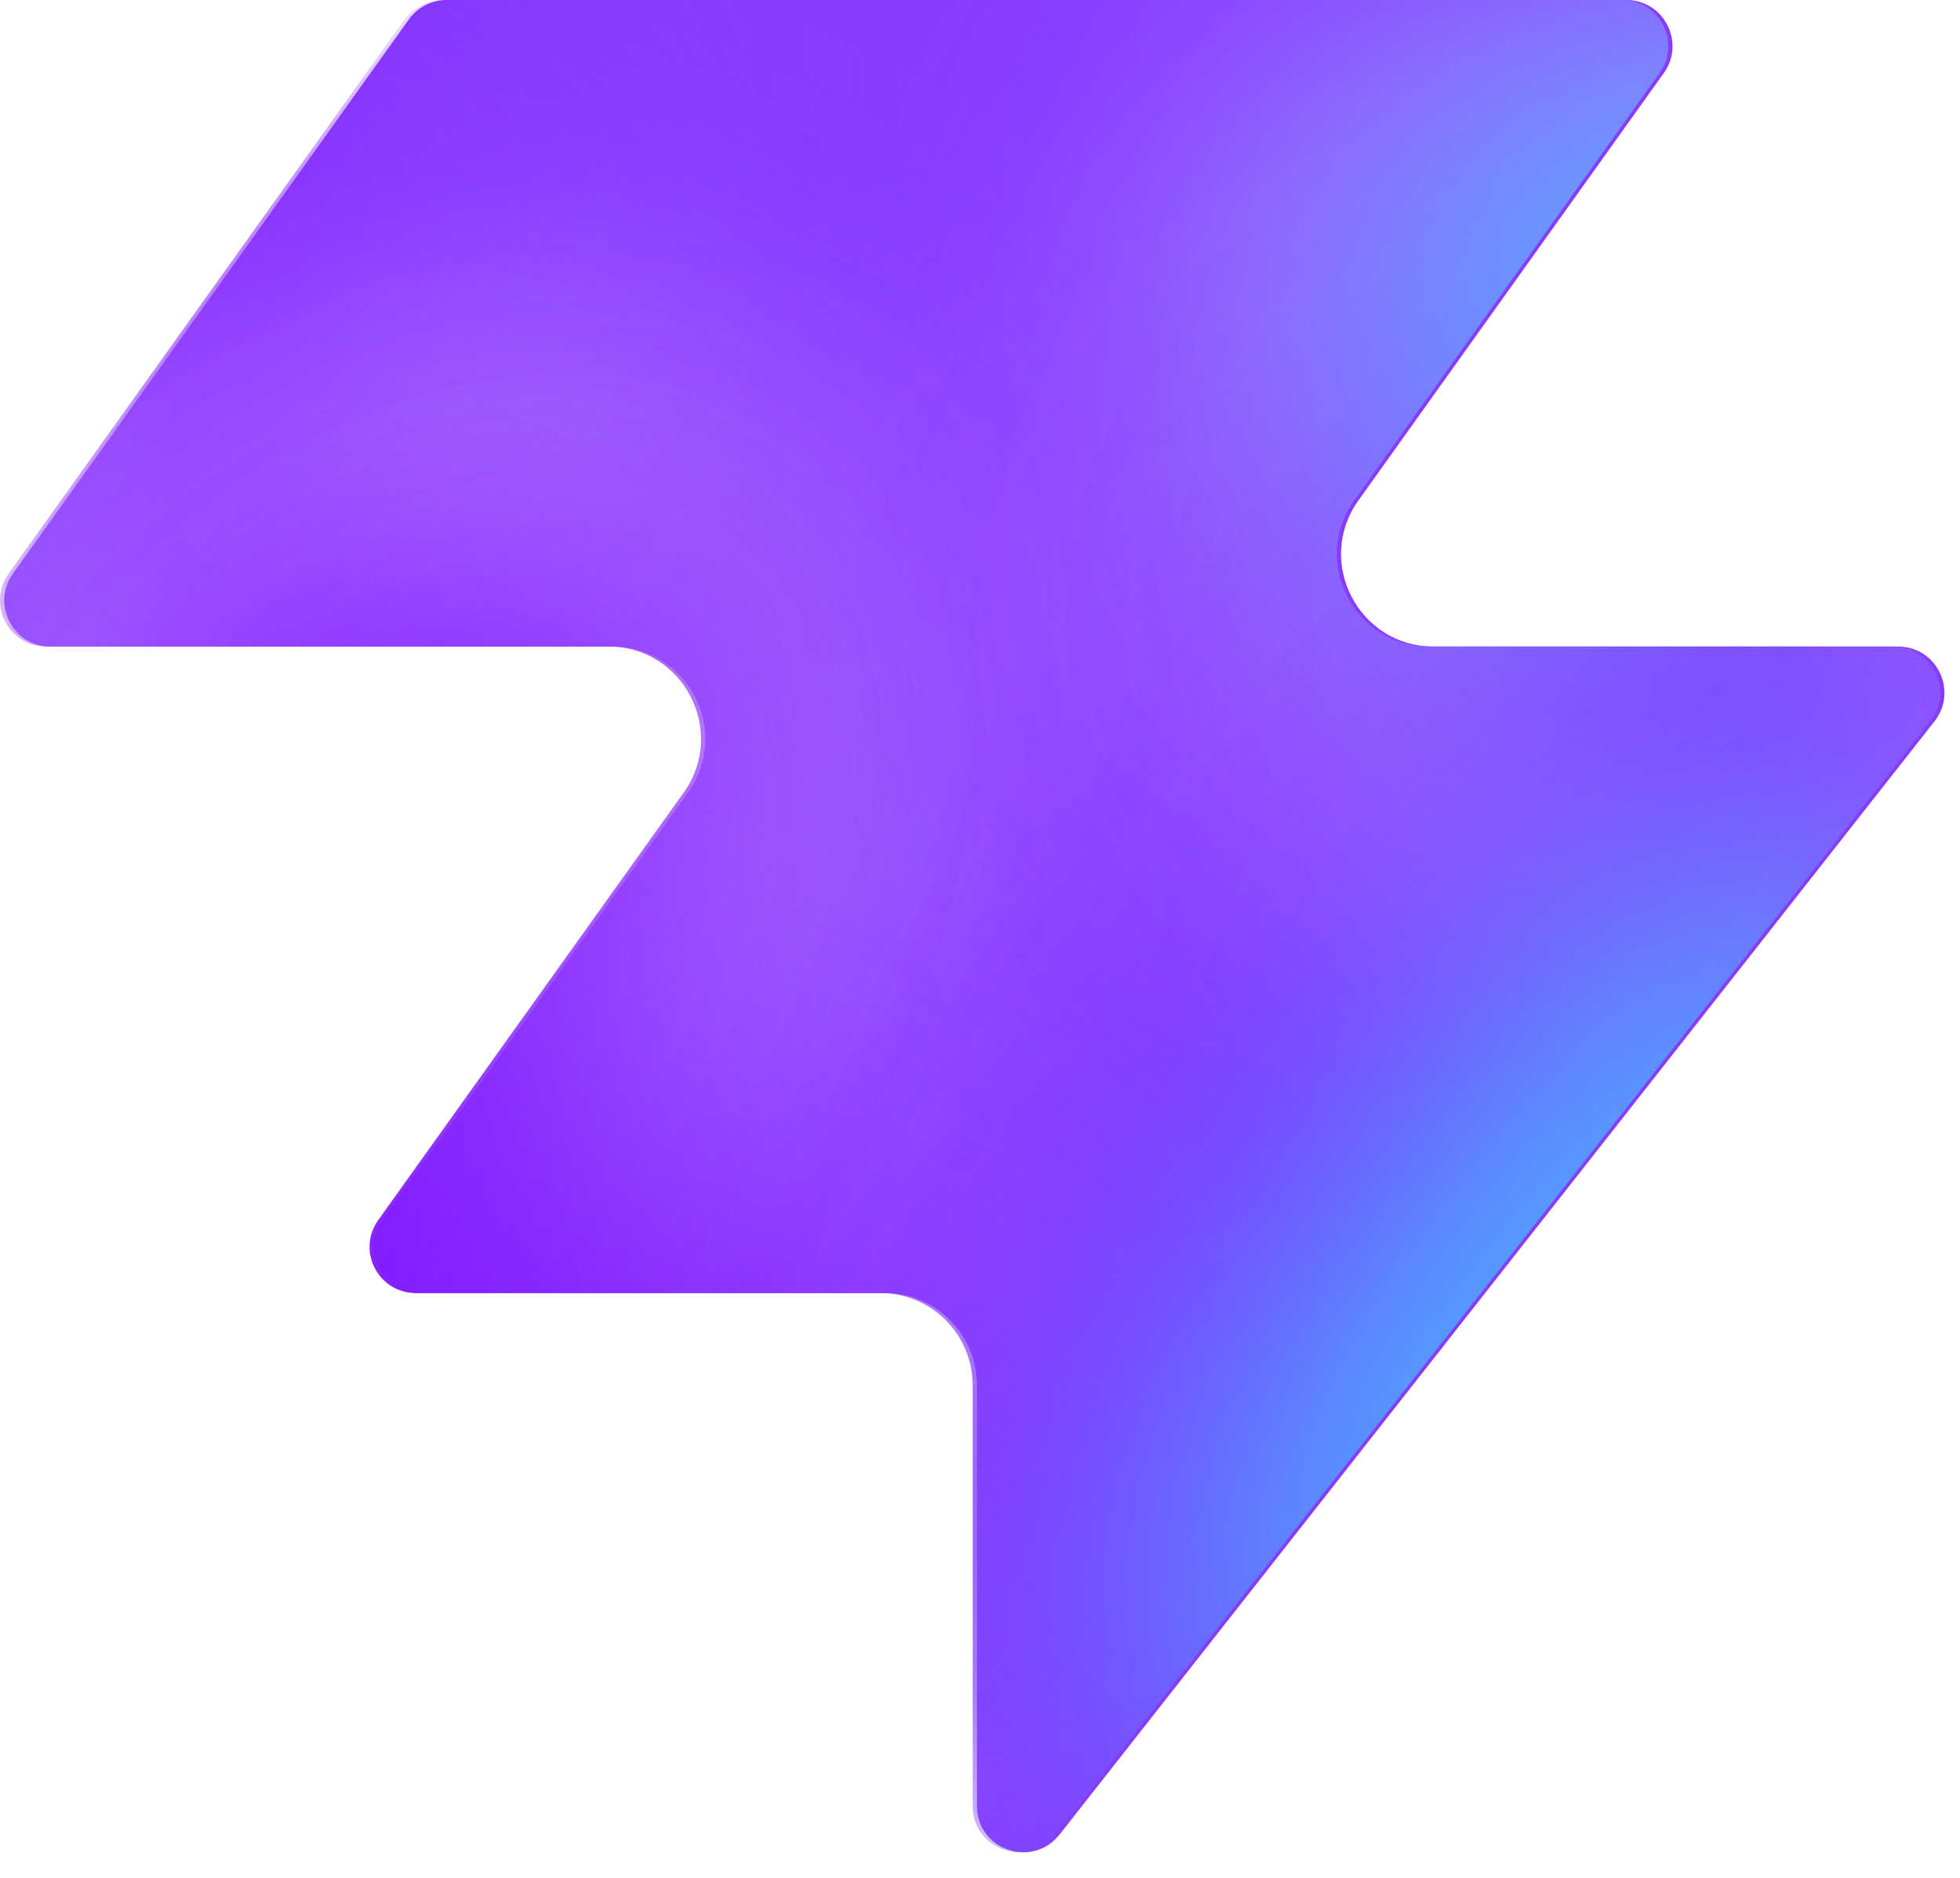
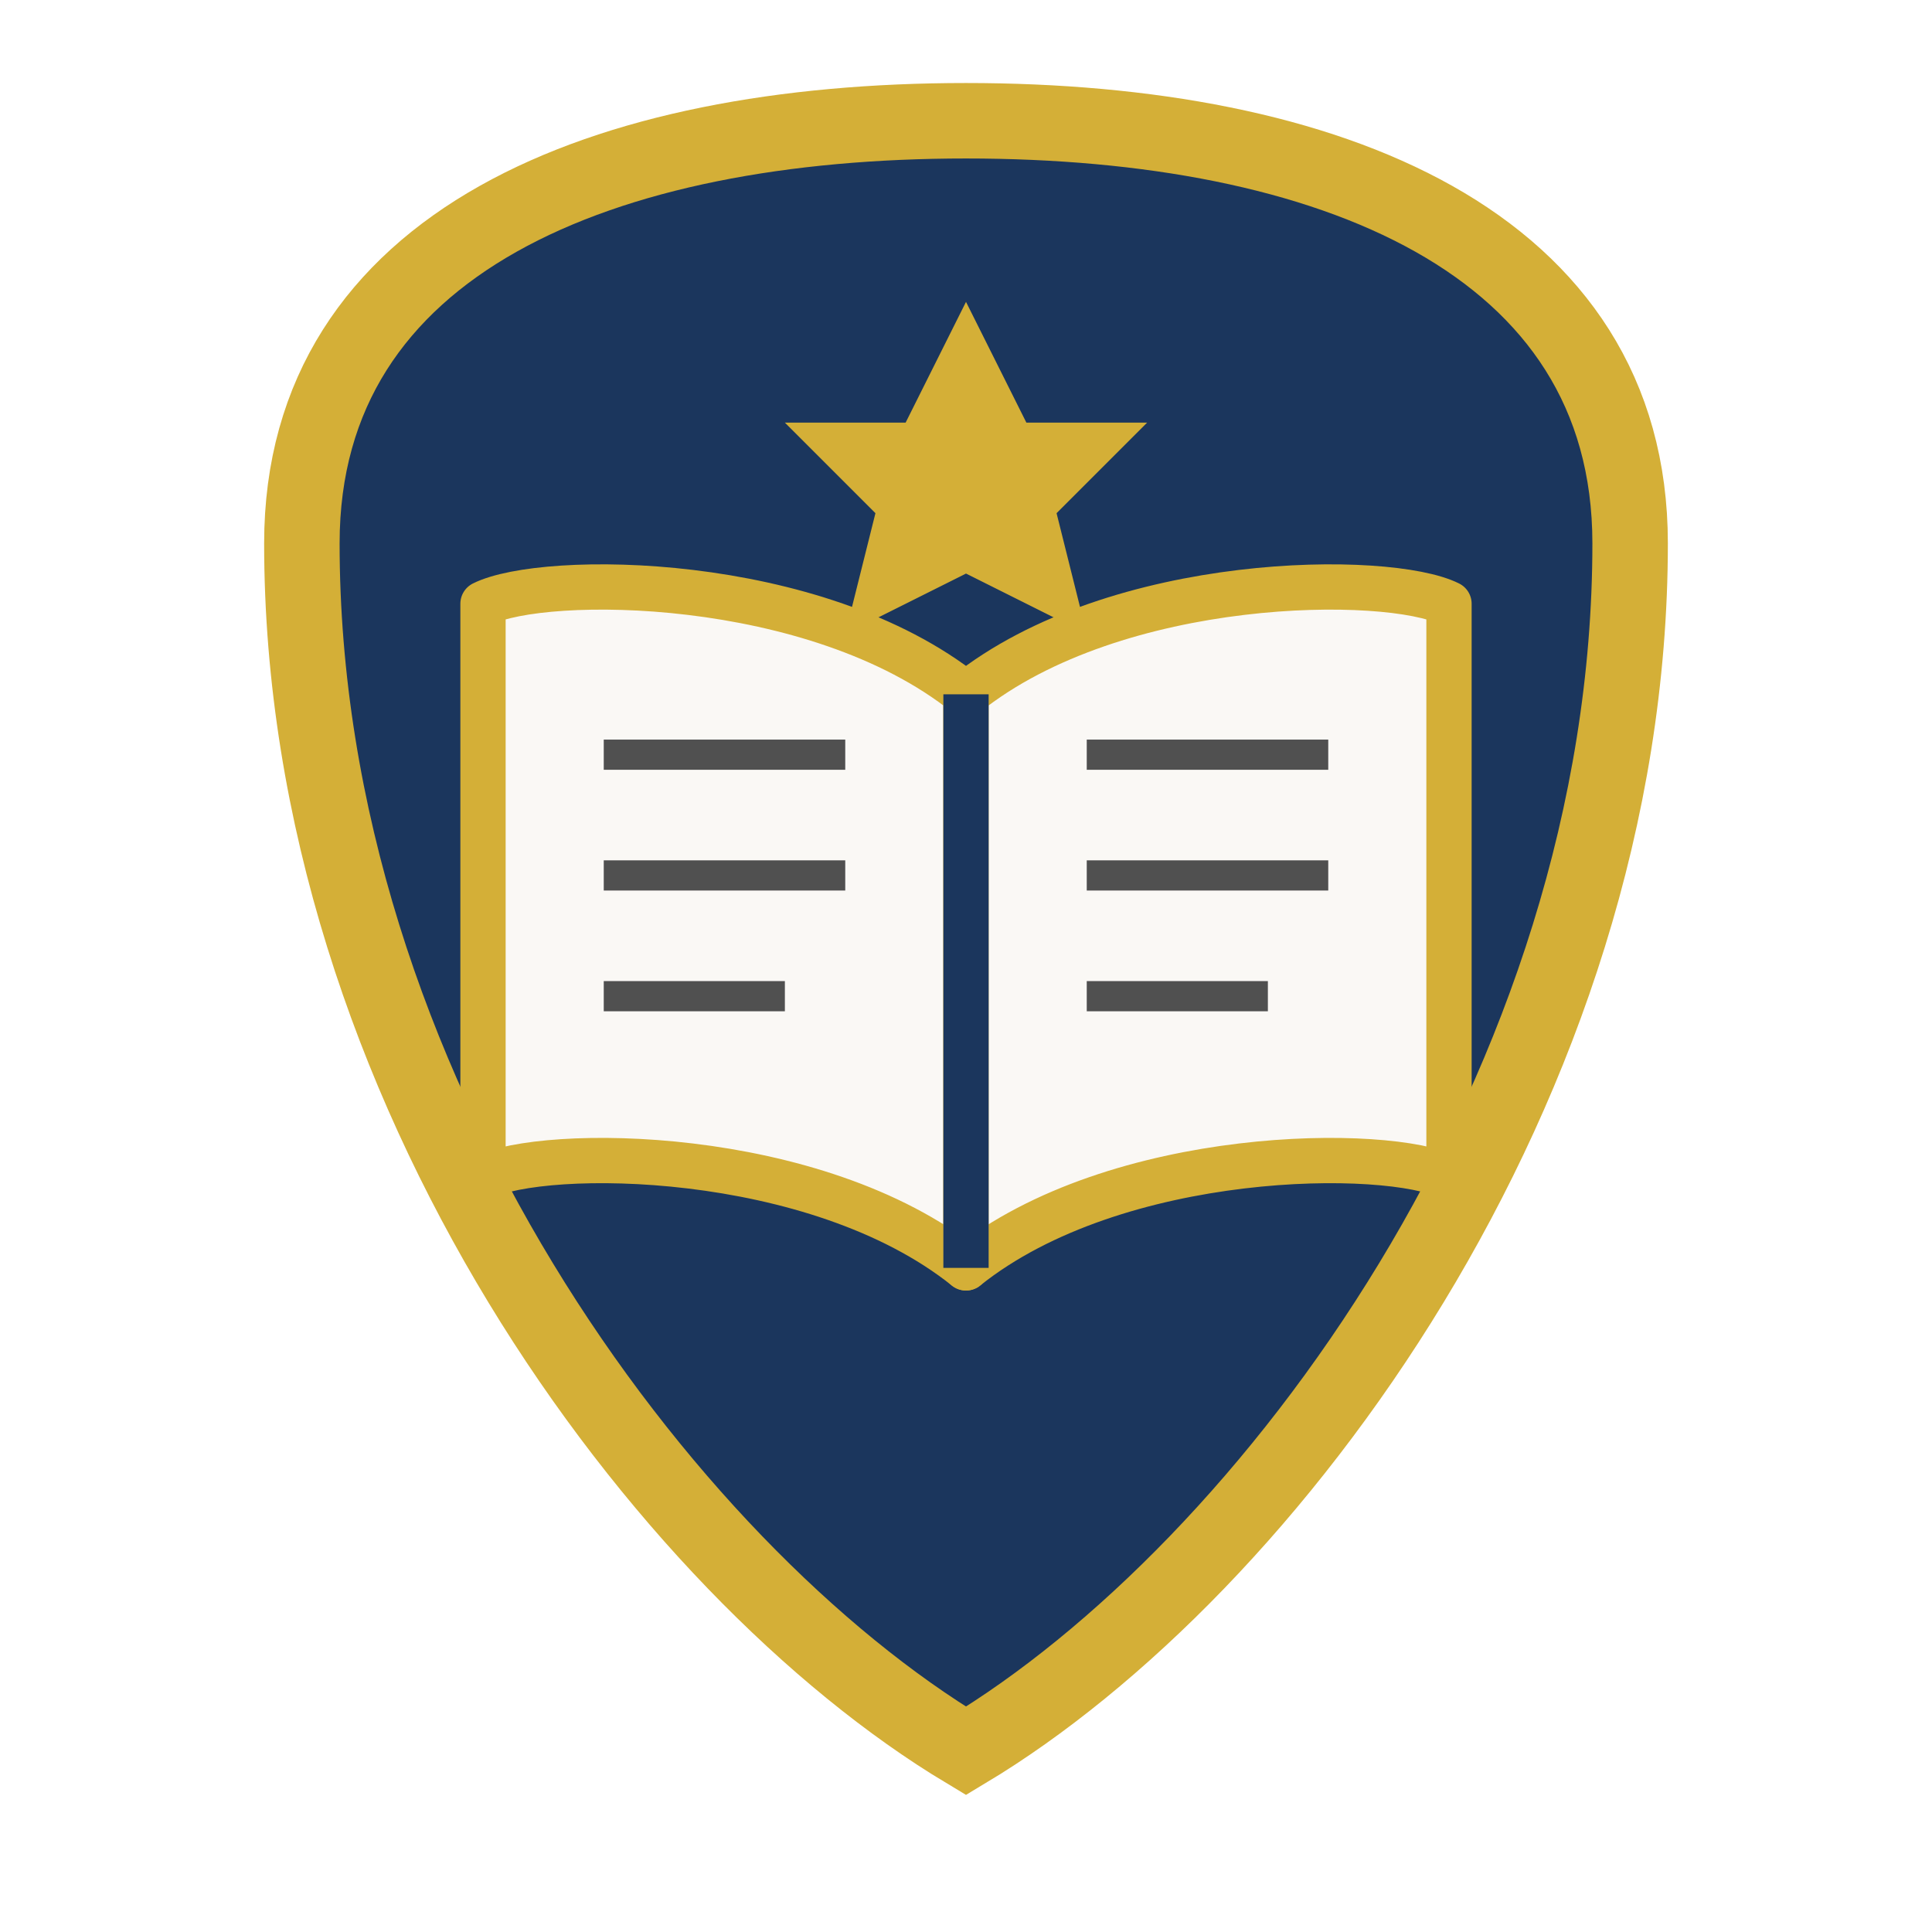
- <svg xmlns="http://www.w3.org/2000/svg" width="48" height="46" fill="none" viewBox="0 0 48 46">
-   <path fill="#863bff" d="M25.946 44.938c-.664.845-2.021.375-2.021-.698V33.937a2.26 2.26 0 0 0-2.262-2.262H10.287c-.92 0-1.456-1.04-.92-1.788l7.48-10.471c1.07-1.497 0-3.578-1.842-3.578H1.237c-.92 0-1.456-1.04-.92-1.788L10.013.474c.214-.297.556-.474.92-.474h28.894c.92 0 1.456 1.04.92 1.788l-7.48 10.471c-1.07 1.498 0 3.579 1.842 3.579h11.377c.943 0 1.473 1.088.89 1.83L25.947 44.94z" style="fill:#863bff;fill:color(display-p3 .525 .23 1);fill-opacity:1" />
-   <mask id="a" width="48" height="46" x="0" y="0" maskUnits="userSpaceOnUse" style="mask-type:alpha">
-     <path fill="#000" d="M25.842 44.938c-.664.844-2.021.375-2.021-.698V33.937a2.26 2.26 0 0 0-2.262-2.262H10.183c-.92 0-1.456-1.04-.92-1.788l7.48-10.471c1.07-1.498 0-3.579-1.842-3.579H1.133c-.92 0-1.456-1.04-.92-1.787L9.91.473c.214-.297.556-.474.92-.474h28.894c.92 0 1.456 1.04.92 1.788l-7.48 10.471c-1.07 1.498 0 3.578 1.842 3.578h11.377c.943 0 1.473 1.088.89 1.832L25.843 44.94z" style="fill:#000;fill-opacity:1" />
-   </mask>
-   <g mask="url(#a)">
-     <g filter="url(#b)">
-       <ellipse cx="5.508" cy="14.704" fill="#ede6ff" rx="5.508" ry="14.704" style="fill:#ede6ff;fill:color(display-p3 .927 .903 1);fill-opacity:1" transform="matrix(.00324 1 1 -.00324 -4.47 31.516)" />
-     </g>
-     <g filter="url(#c)">
-       <ellipse cx="10.399" cy="29.851" fill="#ede6ff" rx="10.399" ry="29.851" style="fill:#ede6ff;fill:color(display-p3 .927 .903 1);fill-opacity:1" transform="matrix(.00324 1 1 -.00324 -39.328 7.883)" />
-     </g>
-     <g filter="url(#d)">
-       <ellipse cx="5.508" cy="30.487" fill="#7e14ff" rx="5.508" ry="30.487" style="fill:#7e14ff;fill:color(display-p3 .492 .077 1);fill-opacity:1" transform="rotate(89.814 -25.913 -14.639)scale(1 -1)" />
-     </g>
-     <g filter="url(#e)">
-       <ellipse cx="5.508" cy="30.599" fill="#7e14ff" rx="5.508" ry="30.599" style="fill:#7e14ff;fill:color(display-p3 .492 .077 1);fill-opacity:1" transform="rotate(89.814 -32.644 -3.334)scale(1 -1)" />
-     </g>
-     <g filter="url(#f)">
-       <ellipse cx="5.508" cy="30.599" fill="#7e14ff" rx="5.508" ry="30.599" style="fill:#7e14ff;fill:color(display-p3 .492 .077 1);fill-opacity:1" transform="matrix(.00324 1 1 -.00324 -34.34 30.47)" />
-     </g>
-     <g filter="url(#g)">
-       <ellipse cx="14.072" cy="22.078" fill="#ede6ff" rx="14.072" ry="22.078" style="fill:#ede6ff;fill:color(display-p3 .927 .903 1);fill-opacity:1" transform="rotate(93.35 24.506 48.493)scale(-1 1)" />
-     </g>
-     <g filter="url(#h)">
-       <ellipse cx="3.47" cy="21.501" fill="#7e14ff" rx="3.47" ry="21.501" style="fill:#7e14ff;fill:color(display-p3 .492 .077 1);fill-opacity:1" transform="rotate(89.009 28.708 47.59)scale(-1 1)" />
-     </g>
-     <g filter="url(#i)">
-       <ellipse cx="3.47" cy="21.501" fill="#7e14ff" rx="3.47" ry="21.501" style="fill:#7e14ff;fill:color(display-p3 .492 .077 1);fill-opacity:1" transform="rotate(89.009 28.708 47.59)scale(-1 1)" />
-     </g>
-     <g filter="url(#j)">
-       <ellipse cx=".387" cy="8.972" fill="#7e14ff" rx="4.407" ry="29.108" style="fill:#7e14ff;fill:color(display-p3 .492 .077 1);fill-opacity:1" transform="rotate(39.51 .387 8.972)" />
-     </g>
-     <g filter="url(#k)">
-       <ellipse cx="47.523" cy="-6.092" fill="#7e14ff" rx="4.407" ry="29.108" style="fill:#7e14ff;fill:color(display-p3 .492 .077 1);fill-opacity:1" transform="rotate(37.892 47.523 -6.092)" />
-     </g>
-     <g filter="url(#l)">
-       <ellipse cx="41.412" cy="6.333" fill="#47bfff" rx="5.971" ry="9.665" style="fill:#47bfff;fill:color(display-p3 .28 .748 1);fill-opacity:1" transform="rotate(37.892 41.412 6.333)" />
-     </g>
-     <g filter="url(#m)">
-       <ellipse cx="-1.879" cy="38.332" fill="#7e14ff" rx="4.407" ry="29.108" style="fill:#7e14ff;fill:color(display-p3 .492 .077 1);fill-opacity:1" transform="rotate(37.892 -1.88 38.332)" />
-     </g>
-     <g filter="url(#n)">
-       <ellipse cx="-1.879" cy="38.332" fill="#7e14ff" rx="4.407" ry="29.108" style="fill:#7e14ff;fill:color(display-p3 .492 .077 1);fill-opacity:1" transform="rotate(37.892 -1.88 38.332)" />
-     </g>
-     <g filter="url(#o)">
-       <ellipse cx="35.651" cy="29.907" fill="#7e14ff" rx="4.407" ry="29.108" style="fill:#7e14ff;fill:color(display-p3 .492 .077 1);fill-opacity:1" transform="rotate(37.892 35.651 29.907)" />
-     </g>
-     <g filter="url(#p)">
-       <ellipse cx="38.418" cy="32.4" fill="#47bfff" rx="5.971" ry="15.297" style="fill:#47bfff;fill:color(display-p3 .28 .748 1);fill-opacity:1" transform="rotate(37.892 38.418 32.4)" />
-     </g>
-   </g>
-   <defs>
-     <filter id="b" width="60.045" height="41.654" x="-19.77" y="16.149" color-interpolation-filters="sRGB" filterUnits="userSpaceOnUse">
-       <feFlood flood-opacity="0" result="BackgroundImageFix" />
-       <feBlend in="SourceGraphic" in2="BackgroundImageFix" result="shape" />
-       <feGaussianBlur result="effect1_foregroundBlur_2002_17158" stdDeviation="7.659" />
-     </filter>
-     <filter id="c" width="90.34" height="51.437" x="-54.613" y="-7.533" color-interpolation-filters="sRGB" filterUnits="userSpaceOnUse">
-       <feFlood flood-opacity="0" result="BackgroundImageFix" />
-       <feBlend in="SourceGraphic" in2="BackgroundImageFix" result="shape" />
-       <feGaussianBlur result="effect1_foregroundBlur_2002_17158" stdDeviation="7.659" />
-     </filter>
-     <filter id="d" width="79.355" height="29.4" x="-49.64" y="2.03" color-interpolation-filters="sRGB" filterUnits="userSpaceOnUse">
-       <feFlood flood-opacity="0" result="BackgroundImageFix" />
-       <feBlend in="SourceGraphic" in2="BackgroundImageFix" result="shape" />
-       <feGaussianBlur result="effect1_foregroundBlur_2002_17158" stdDeviation="4.596" />
-     </filter>
-     <filter id="e" width="79.579" height="29.4" x="-45.045" y="20.029" color-interpolation-filters="sRGB" filterUnits="userSpaceOnUse">
-       <feFlood flood-opacity="0" result="BackgroundImageFix" />
-       <feBlend in="SourceGraphic" in2="BackgroundImageFix" result="shape" />
-       <feGaussianBlur result="effect1_foregroundBlur_2002_17158" stdDeviation="4.596" />
-     </filter>
-     <filter id="f" width="79.579" height="29.4" x="-43.513" y="21.178" color-interpolation-filters="sRGB" filterUnits="userSpaceOnUse">
-       <feFlood flood-opacity="0" result="BackgroundImageFix" />
-       <feBlend in="SourceGraphic" in2="BackgroundImageFix" result="shape" />
-       <feGaussianBlur result="effect1_foregroundBlur_2002_17158" stdDeviation="4.596" />
-     </filter>
-     <filter id="g" width="74.749" height="58.852" x="15.756" y="-17.901" color-interpolation-filters="sRGB" filterUnits="userSpaceOnUse">
-       <feFlood flood-opacity="0" result="BackgroundImageFix" />
-       <feBlend in="SourceGraphic" in2="BackgroundImageFix" result="shape" />
-       <feGaussianBlur result="effect1_foregroundBlur_2002_17158" stdDeviation="7.659" />
-     </filter>
-     <filter id="h" width="61.377" height="25.362" x="23.548" y="2.284" color-interpolation-filters="sRGB" filterUnits="userSpaceOnUse">
-       <feFlood flood-opacity="0" result="BackgroundImageFix" />
-       <feBlend in="SourceGraphic" in2="BackgroundImageFix" result="shape" />
-       <feGaussianBlur result="effect1_foregroundBlur_2002_17158" stdDeviation="4.596" />
-     </filter>
-     <filter id="i" width="61.377" height="25.362" x="23.548" y="2.284" color-interpolation-filters="sRGB" filterUnits="userSpaceOnUse">
-       <feFlood flood-opacity="0" result="BackgroundImageFix" />
-       <feBlend in="SourceGraphic" in2="BackgroundImageFix" result="shape" />
-       <feGaussianBlur result="effect1_foregroundBlur_2002_17158" stdDeviation="4.596" />
-     </filter>
-     <filter id="j" width="56.045" height="63.649" x="-27.636" y="-22.853" color-interpolation-filters="sRGB" filterUnits="userSpaceOnUse">
-       <feFlood flood-opacity="0" result="BackgroundImageFix" />
-       <feBlend in="SourceGraphic" in2="BackgroundImageFix" result="shape" />
-       <feGaussianBlur result="effect1_foregroundBlur_2002_17158" stdDeviation="4.596" />
-     </filter>
-     <filter id="k" width="54.814" height="64.646" x="20.116" y="-38.415" color-interpolation-filters="sRGB" filterUnits="userSpaceOnUse">
-       <feFlood flood-opacity="0" result="BackgroundImageFix" />
-       <feBlend in="SourceGraphic" in2="BackgroundImageFix" result="shape" />
-       <feGaussianBlur result="effect1_foregroundBlur_2002_17158" stdDeviation="4.596" />
-     </filter>
-     <filter id="l" width="33.541" height="35.313" x="24.641" y="-11.323" color-interpolation-filters="sRGB" filterUnits="userSpaceOnUse">
-       <feFlood flood-opacity="0" result="BackgroundImageFix" />
-       <feBlend in="SourceGraphic" in2="BackgroundImageFix" result="shape" />
-       <feGaussianBlur result="effect1_foregroundBlur_2002_17158" stdDeviation="4.596" />
-     </filter>
-     <filter id="m" width="54.814" height="64.646" x="-29.286" y="6.009" color-interpolation-filters="sRGB" filterUnits="userSpaceOnUse">
-       <feFlood flood-opacity="0" result="BackgroundImageFix" />
-       <feBlend in="SourceGraphic" in2="BackgroundImageFix" result="shape" />
-       <feGaussianBlur result="effect1_foregroundBlur_2002_17158" stdDeviation="4.596" />
-     </filter>
-     <filter id="n" width="54.814" height="64.646" x="-29.286" y="6.009" color-interpolation-filters="sRGB" filterUnits="userSpaceOnUse">
-       <feFlood flood-opacity="0" result="BackgroundImageFix" />
-       <feBlend in="SourceGraphic" in2="BackgroundImageFix" result="shape" />
-       <feGaussianBlur result="effect1_foregroundBlur_2002_17158" stdDeviation="4.596" />
-     </filter>
-     <filter id="o" width="54.814" height="64.646" x="8.244" y="-2.416" color-interpolation-filters="sRGB" filterUnits="userSpaceOnUse">
-       <feFlood flood-opacity="0" result="BackgroundImageFix" />
-       <feBlend in="SourceGraphic" in2="BackgroundImageFix" result="shape" />
-       <feGaussianBlur result="effect1_foregroundBlur_2002_17158" stdDeviation="4.596" />
-     </filter>
-     <filter id="p" width="39.409" height="43.623" x="18.713" y="10.588" color-interpolation-filters="sRGB" filterUnits="userSpaceOnUse">
-       <feFlood flood-opacity="0" result="BackgroundImageFix" />
-       <feBlend in="SourceGraphic" in2="BackgroundImageFix" result="shape" />
-       <feGaussianBlur result="effect1_foregroundBlur_2002_17158" stdDeviation="4.596" />
-     </filter>
-   </defs>
+ <svg xmlns="http://www.w3.org/2000/svg" viewBox="0 0 64 64" width="64" height="64">
+   <path d="M32 4 C44 4 54 8 54 18 C54 36 42 52 32 58 C22 52 10 36 10 18 C10 8 20 4 32 4 Z" fill="#1B365D" stroke="#D4AF37" stroke-width="2.5" />
+   <path d="M32 42 C27 38 18 38 16 39 L16 20 C18 19 27 19 32 23 Z" fill="#FAF8F5" stroke="#D4AF37" stroke-width="1.5" stroke-linejoin="round" />
+   <path d="M32 42 C37 38 46 38 48 39 L48 20 C46 19 37 19 32 23 Z" fill="#FAF8F5" stroke="#D4AF37" stroke-width="1.5" stroke-linejoin="round" />
+   <line x1="32" y1="23" x2="32" y2="42" stroke="#1B365D" stroke-width="1.5" />
+   <polygon points="32,10 34,14 38,14 35,17 36,21 32,19 28,21 29,17 26,14 30,14" fill="#D4AF37" />
+   <line x1="20" y1="25" x2="28" y2="25" stroke="#505050" stroke-width="1" />
+   <line x1="20" y1="29" x2="28" y2="29" stroke="#505050" stroke-width="1" />
+   <line x1="20" y1="33" x2="26" y2="33" stroke="#505050" stroke-width="1" />
+   <line x1="36" y1="25" x2="44" y2="25" stroke="#505050" stroke-width="1" />
+   <line x1="36" y1="29" x2="44" y2="29" stroke="#505050" stroke-width="1" />
+   <line x1="36" y1="33" x2="42" y2="33" stroke="#505050" stroke-width="1" />
</svg>
